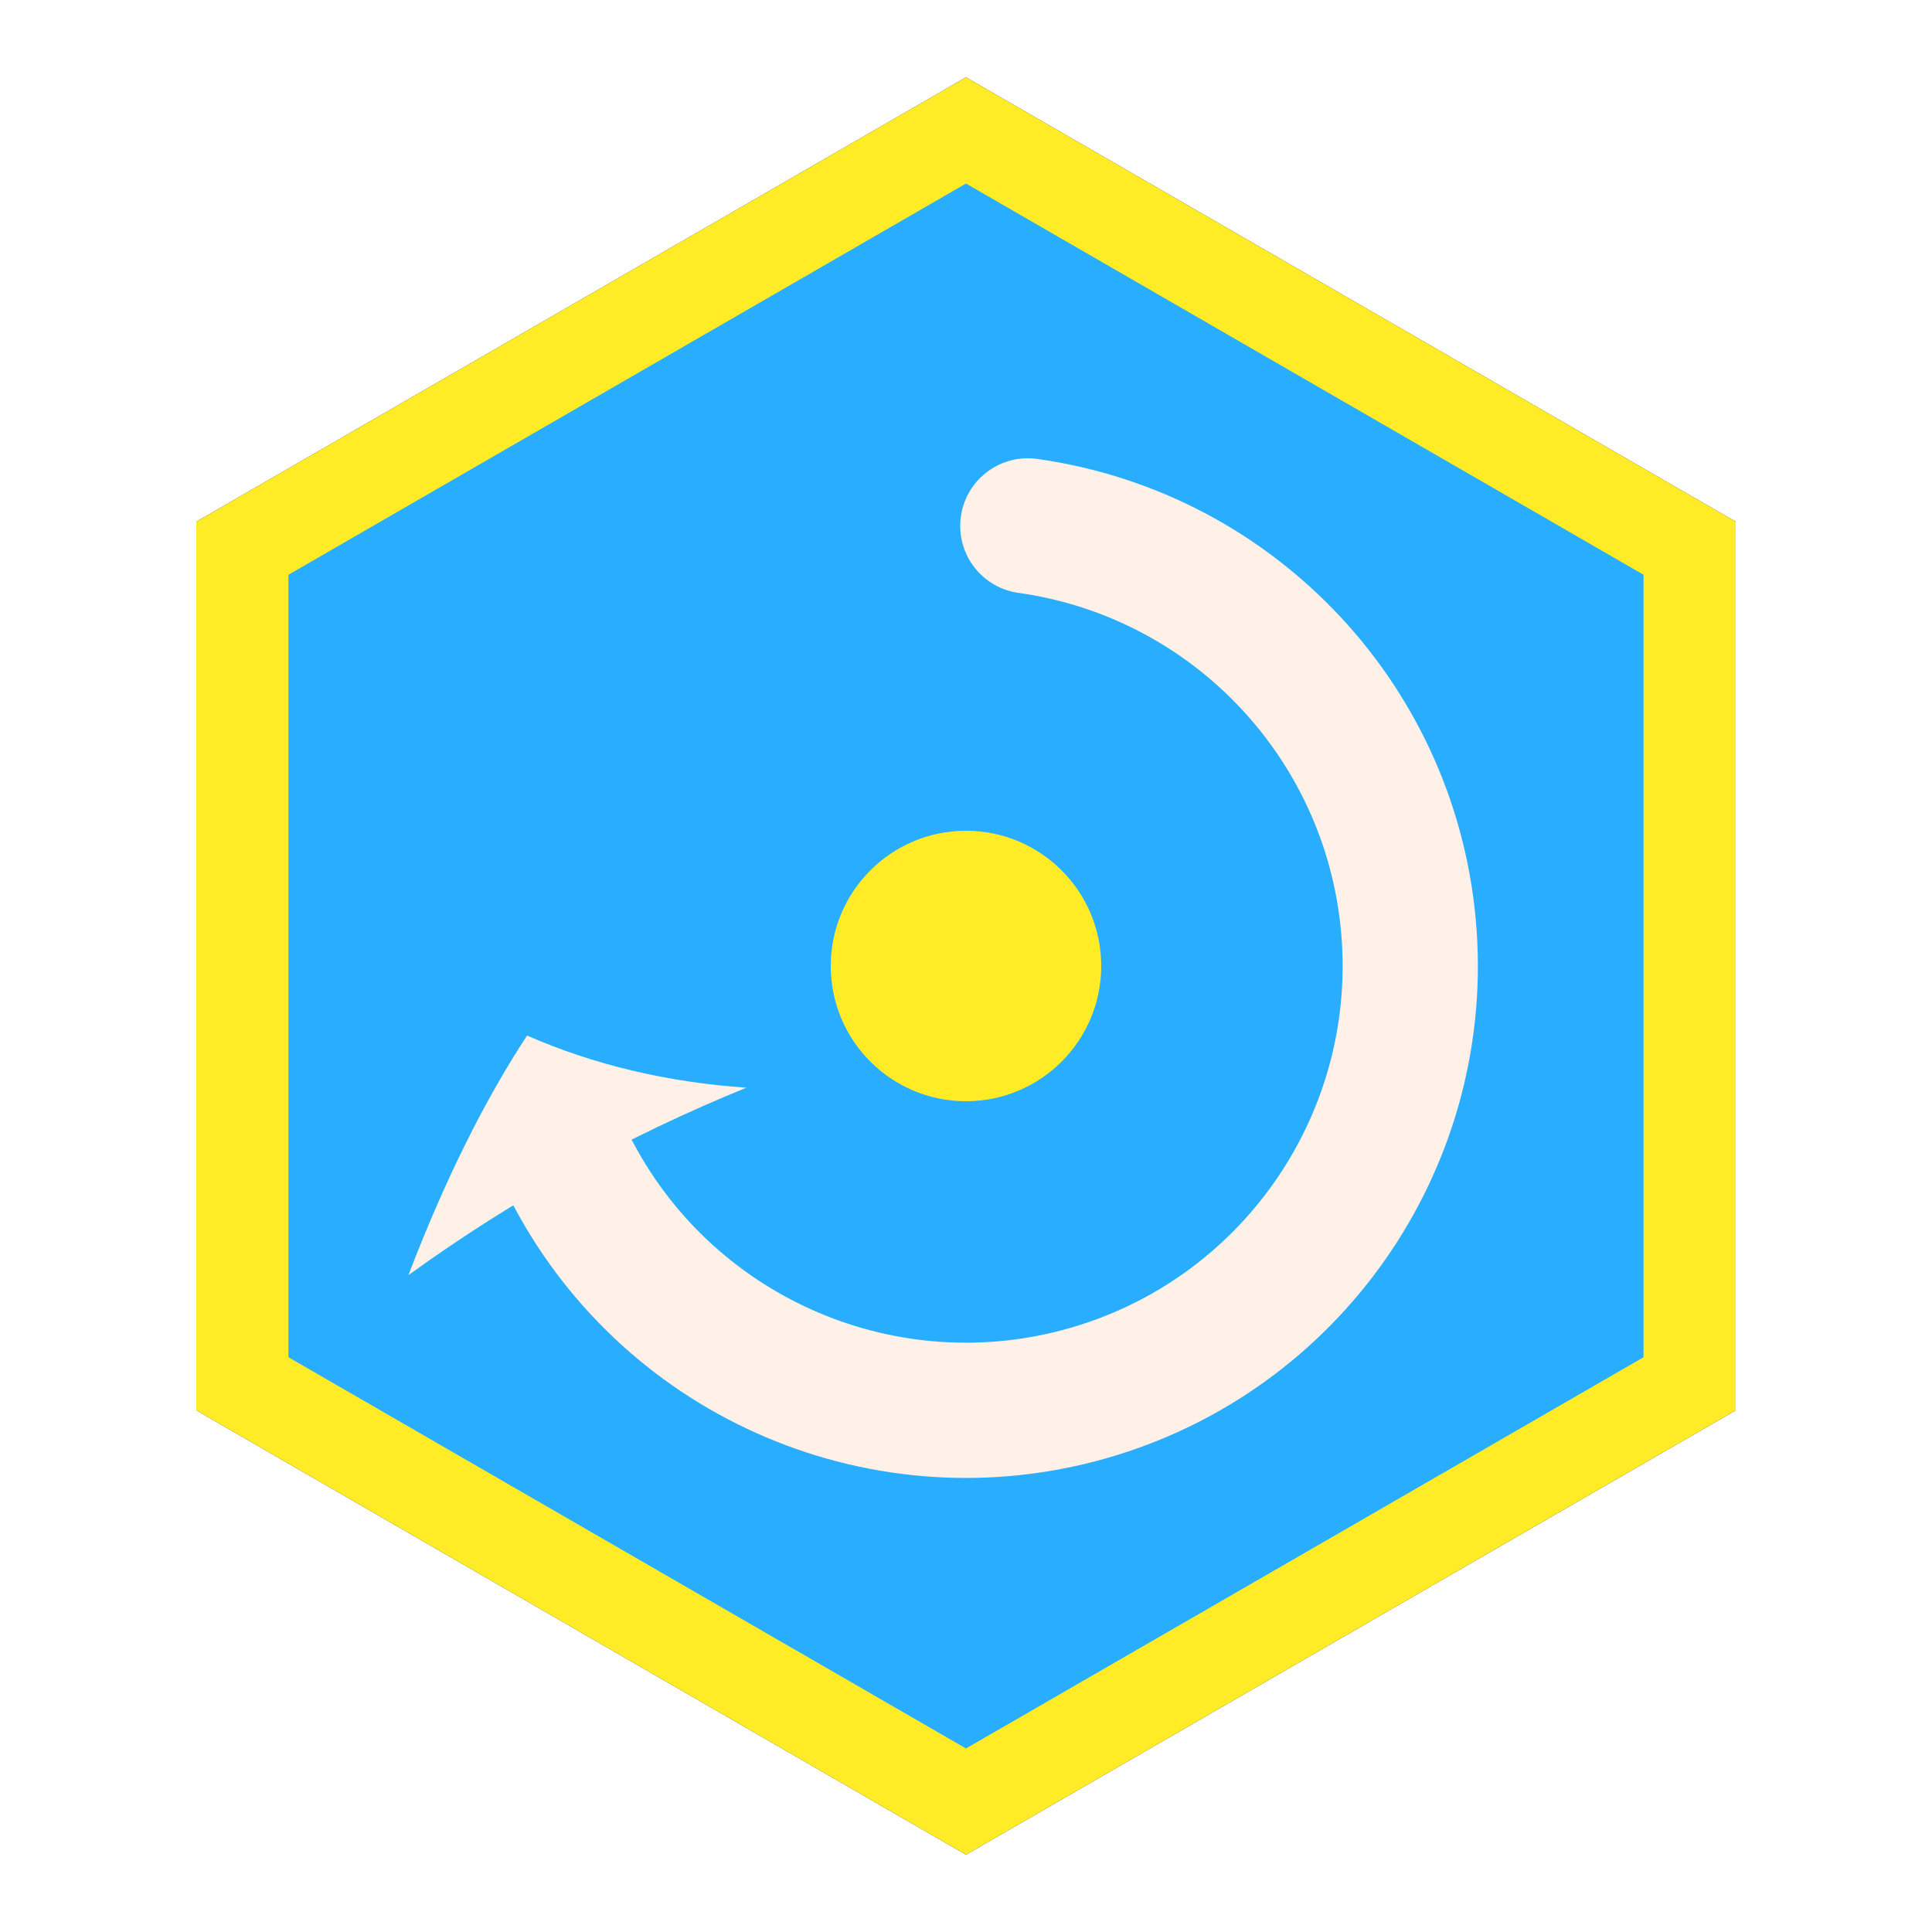
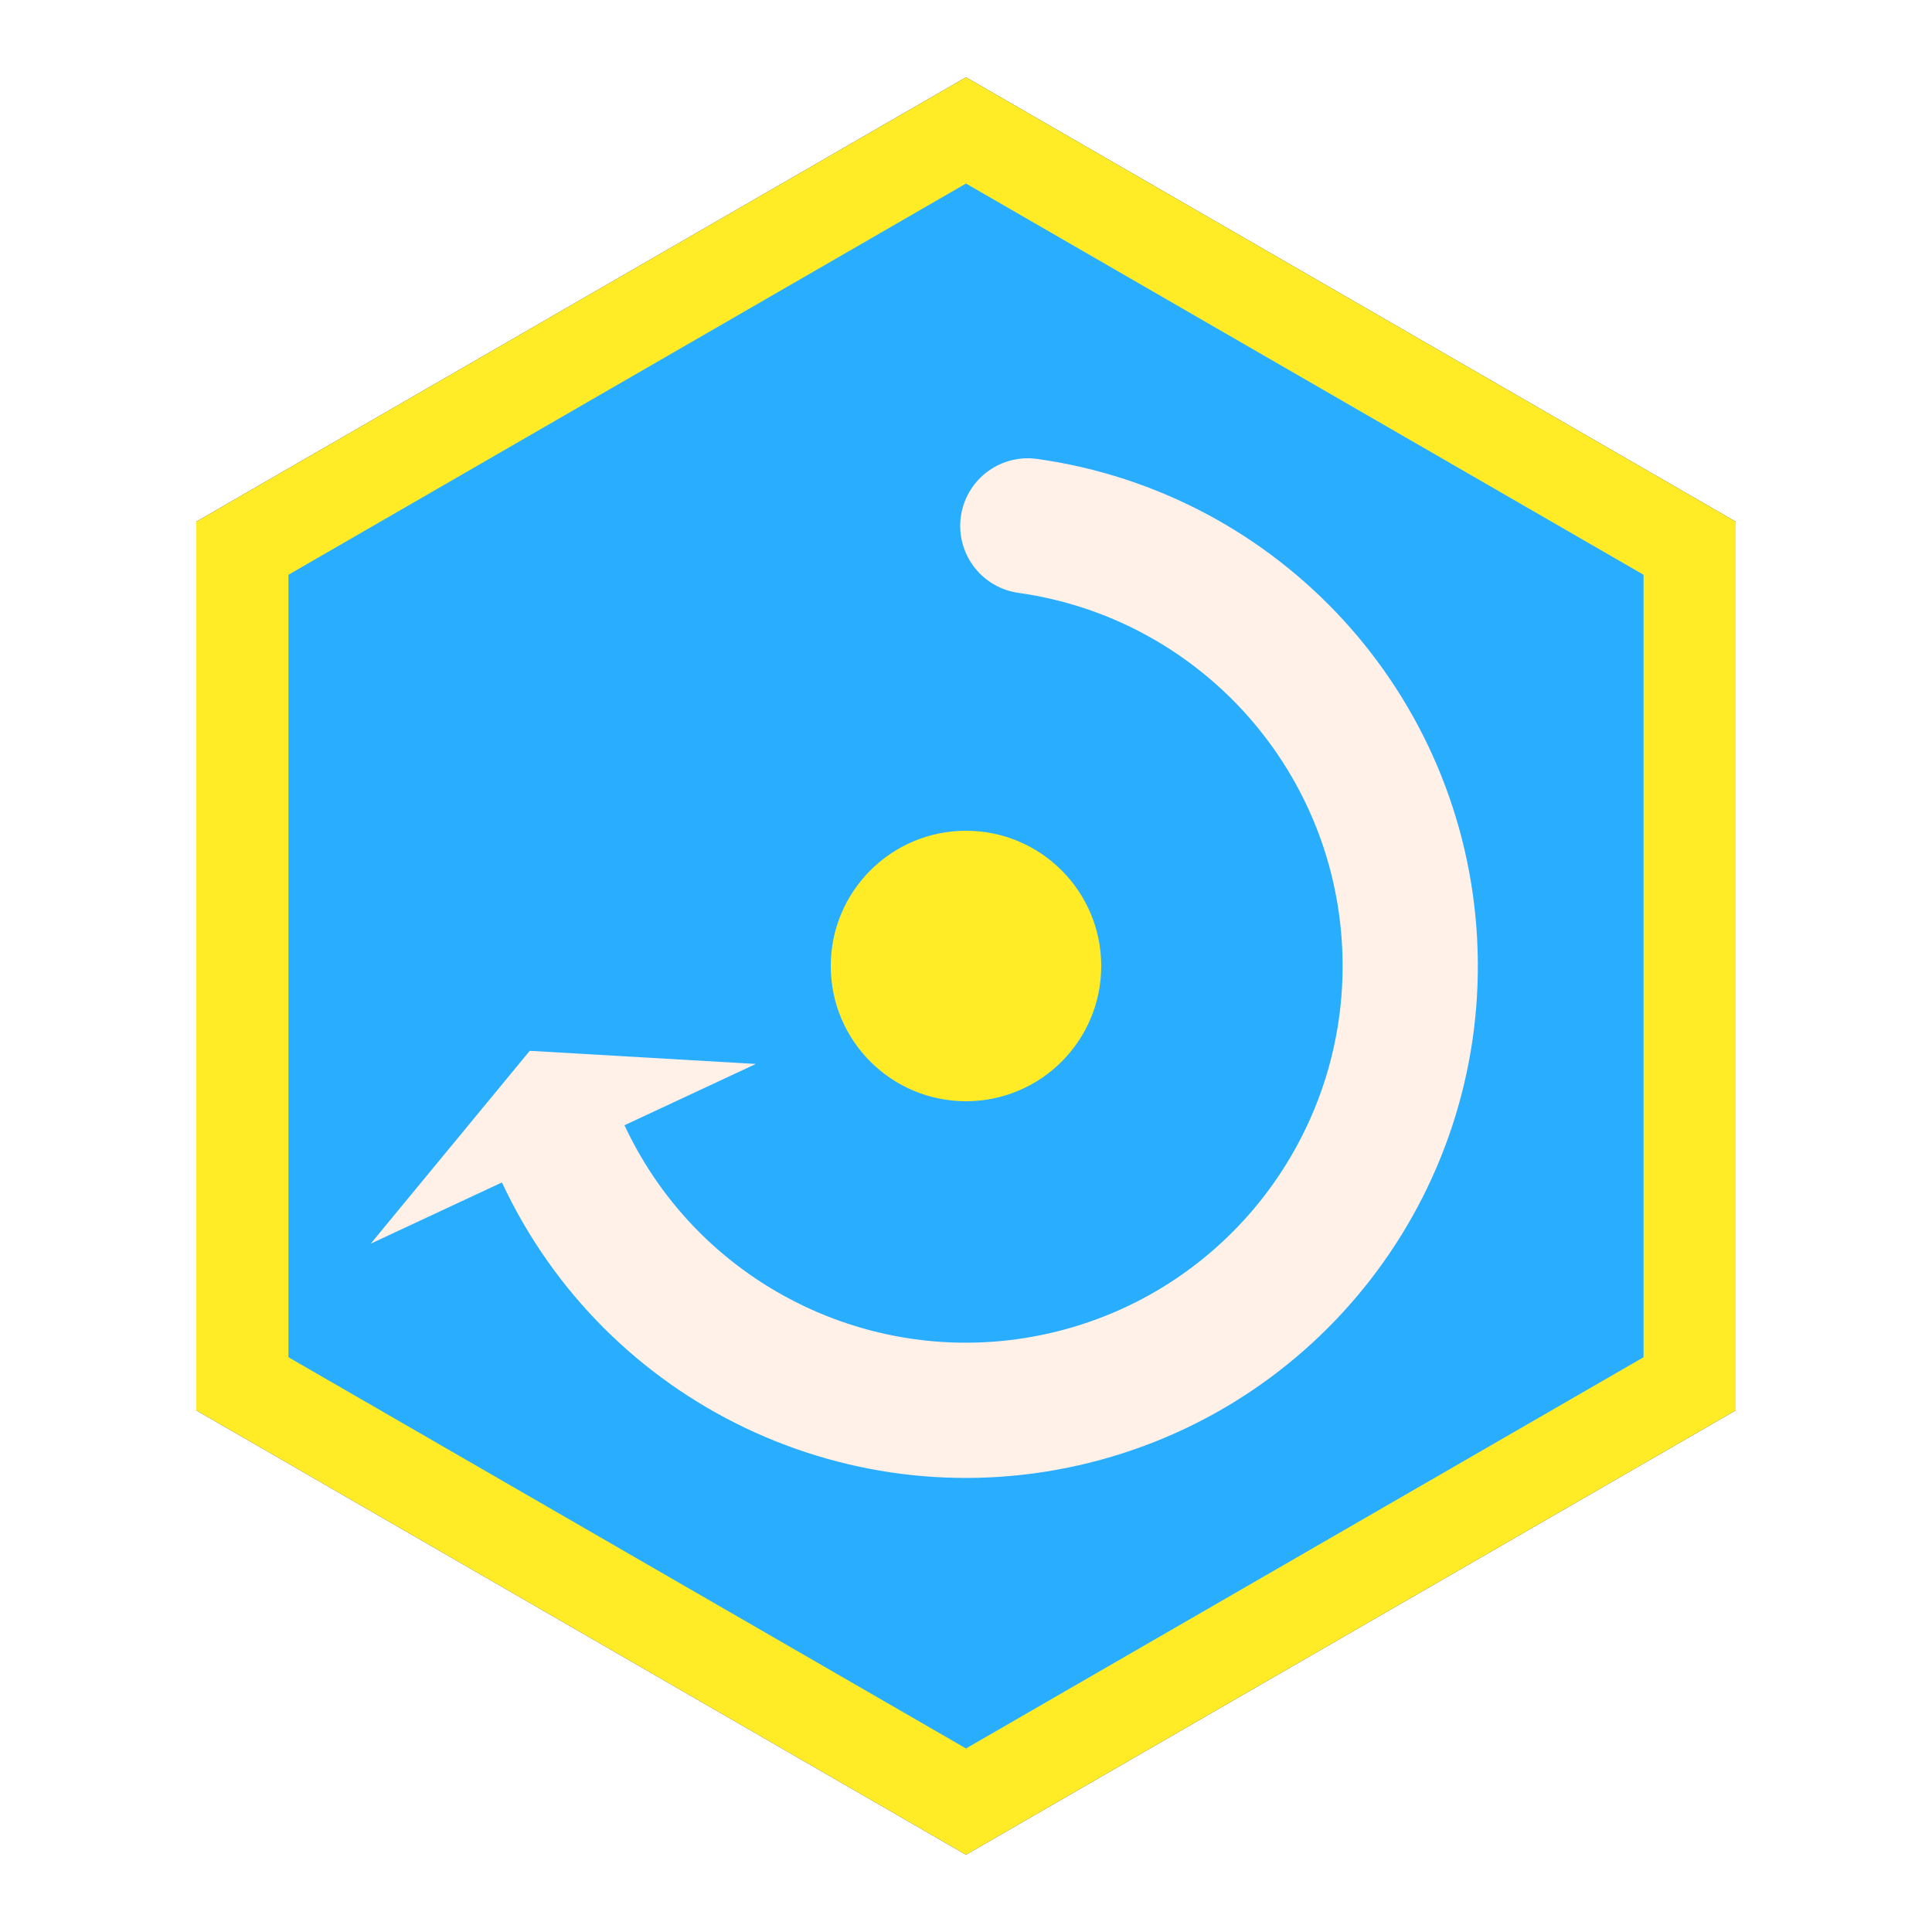
<svg xmlns="http://www.w3.org/2000/svg" viewBox="0 0 100 100">
  <polygon points="50,4 89.84,27 89.84,73 50,96 10.16,73 10.16,27" fill="#1D2B53" />
  <polygon points="50,4 89.84,27 89.84,73 50,96 10.16,73 10.16,27" fill="#FFEC27" />
  <polygon points="50,9.5 85.07,29.75 85.07,70.25 50,90.5 14.93,70.25 14.93,29.75" fill="#29ADFF" />
-   <path d="M53.2,27.22 A23,23 0 1,1 29.69,60.8" fill="none" stroke="#FFF1E8" stroke-width="7" stroke-linecap="round" />
-   <path d="M21.14,66 Q23.92,58.73 27.28,53.6 Q32.46,55.87 38.63,56.3 Q29.33,60.08 21.14,66 Z" fill="#FFF1E8" />
+   <path d="M53.2,27.22 A23,23 0 1,1 29.15,59.72" fill="none" stroke="#FFF1E8" stroke-width="7" stroke-linecap="round" />
+   <path d="M19.19,64.37 L27.42,54.39 L39.12,55.07 Z" fill="#FFF1E8" />
  <circle cx="50" cy="50" r="7" fill="#FFEC27" />
</svg>
